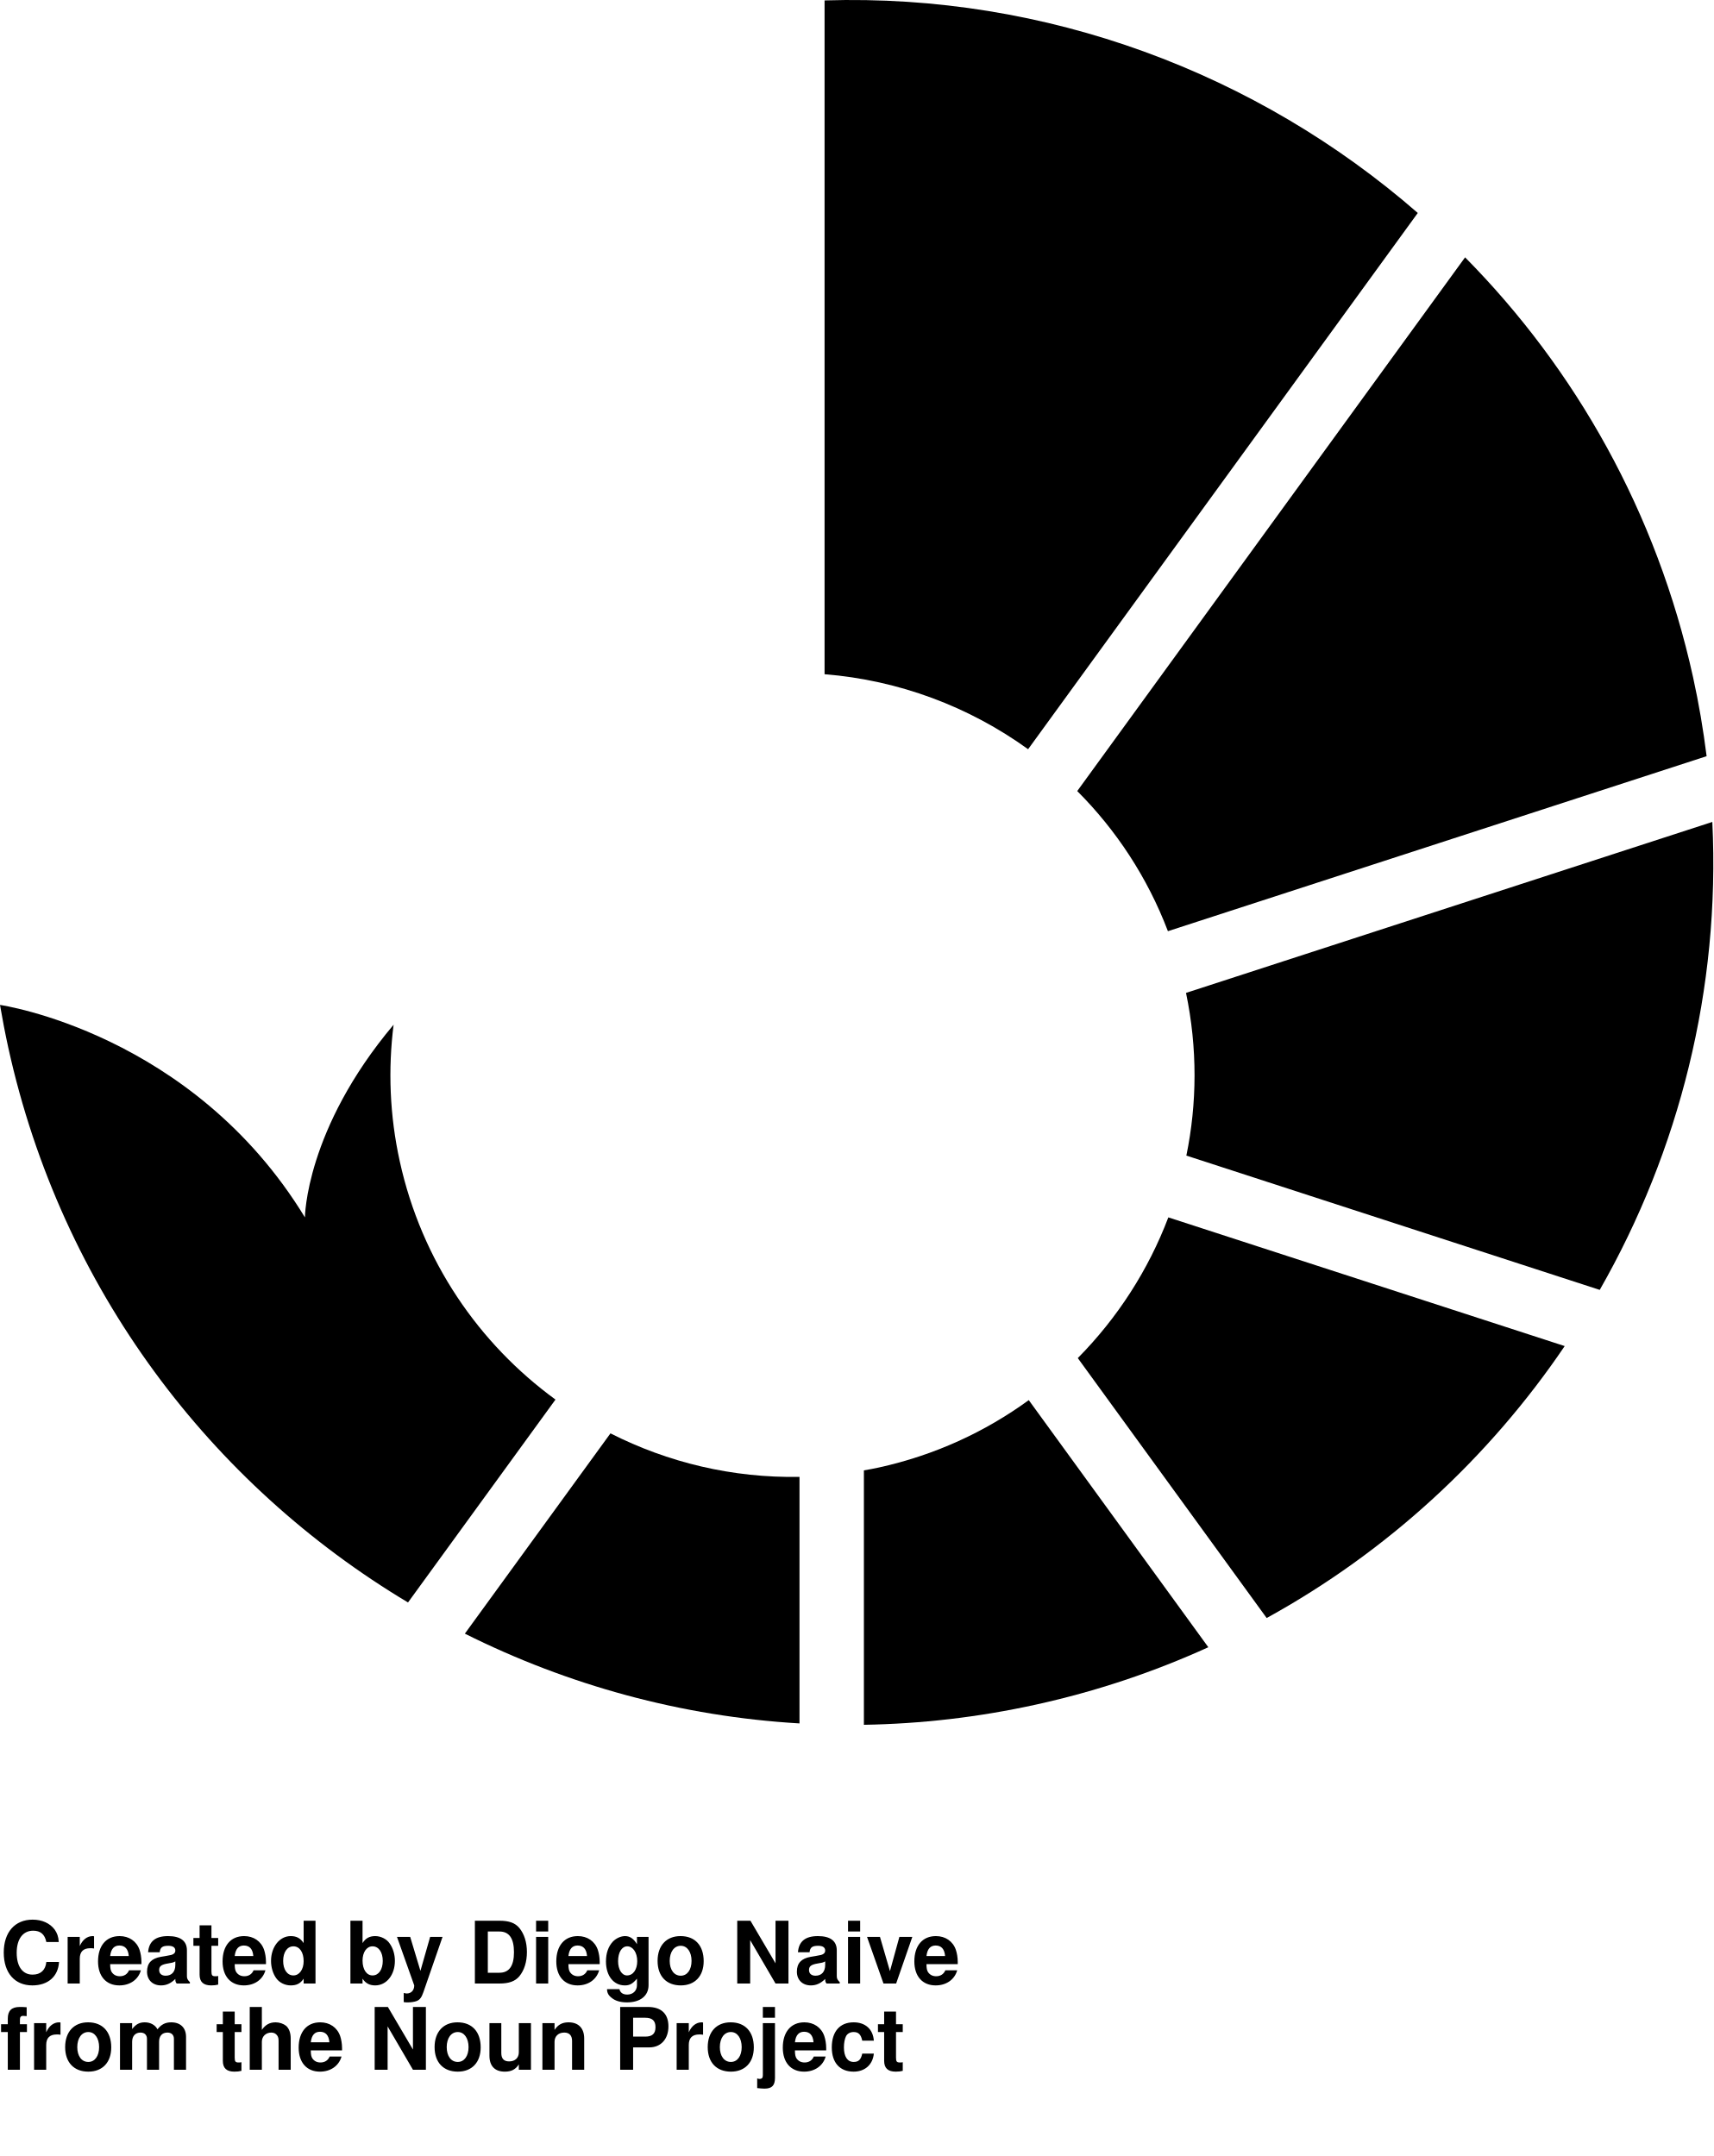
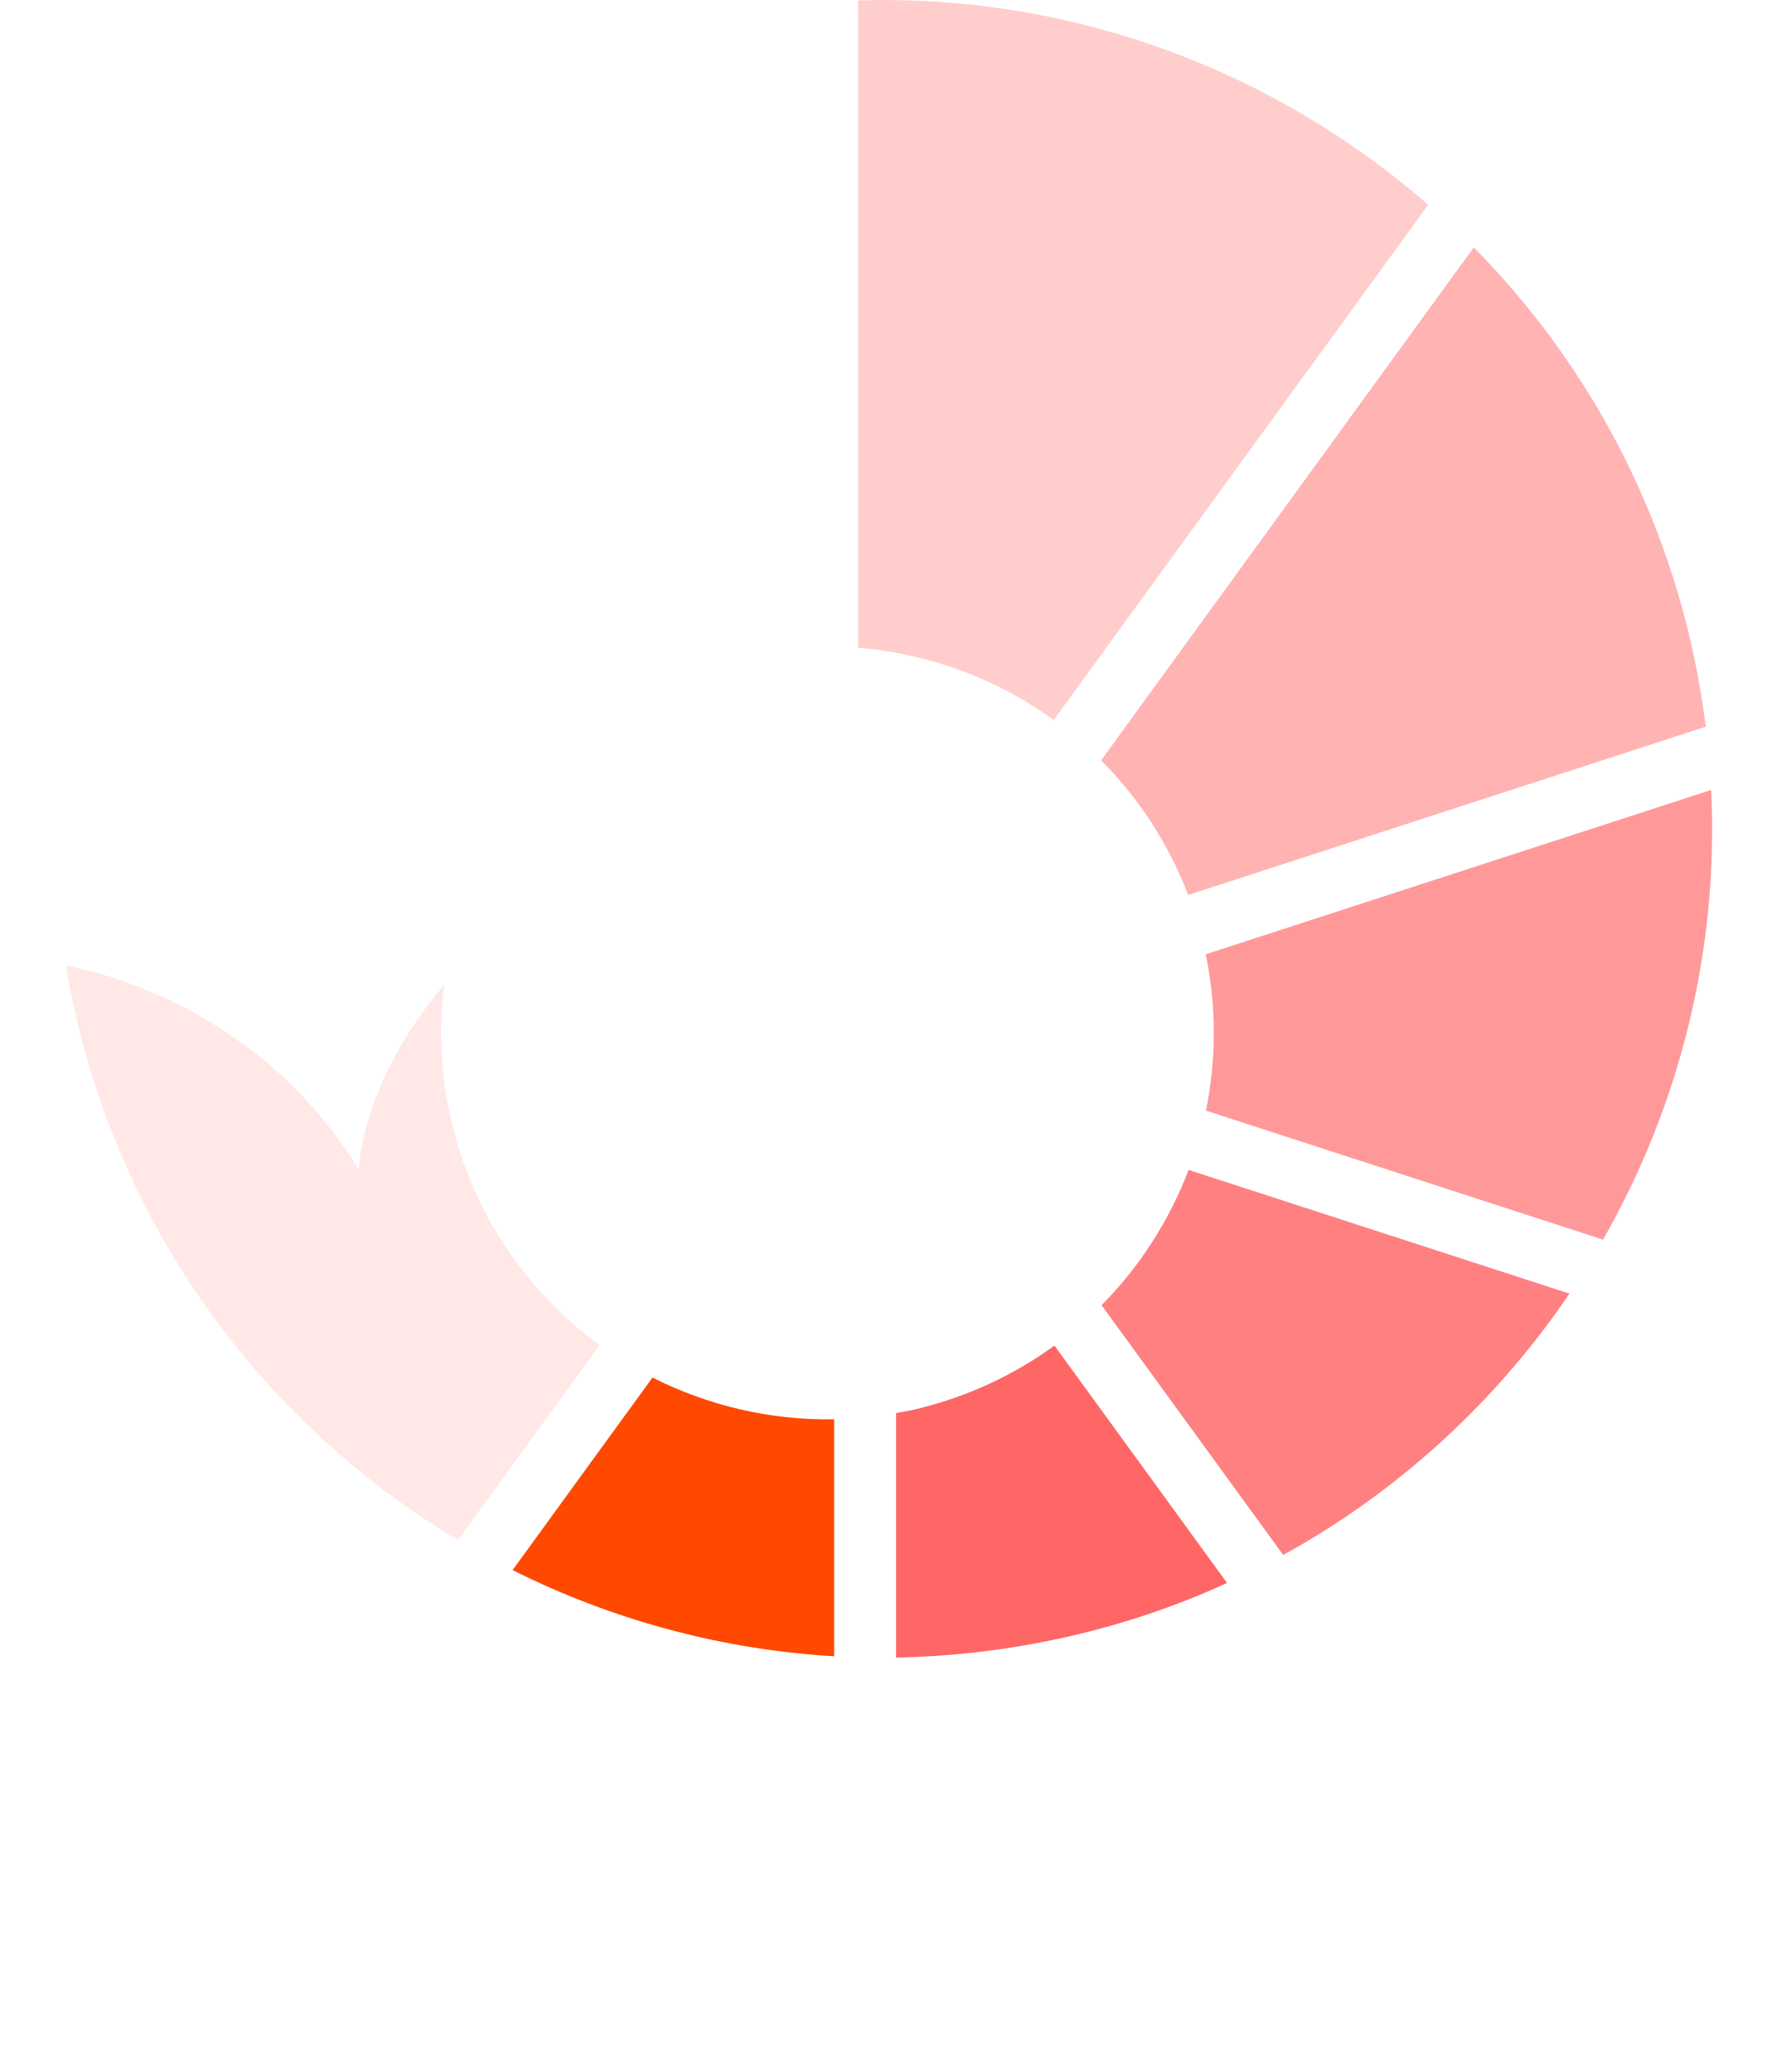
- <svg xmlns="http://www.w3.org/2000/svg" version="1.1" x="0px" y="0px" viewBox="0.345 0 99.312 125" enable-background="new 0.345 0 99.312 100" xml:space="preserve">
+ <svg xmlns="http://www.w3.org/2000/svg" version="1.1" id="Layer_1" x="0px" y="0px" viewBox="0 0 800 933" enable-background="new 0 0 800 933" xml:space="preserve">
  <g>
-     <path d="M68.066,70.581c-1.158,3.054-2.951,5.834-5.248,8.158l10.948,15.07c7.017-3.861,12.899-9.306,17.275-15.766L68.066,70.581z   " />
-     <path d="M69.111,66.999l23.961,7.786c4.611-8.072,6.993-17.441,6.526-27.131l-30.507,9.912   C69.76,60.776,69.733,63.973,69.111,66.999z" />
-     <path d="M62.786,45.864c2.259,2.261,4.069,5.007,5.256,8.124l31.225-10.146c-0.192-1.526-0.45-3.056-0.787-4.587   c-2.105-9.551-6.812-17.854-13.213-24.335L62.786,45.864z" />
-     <path d="M35.73,83.103l-8.44,11.612c5.972,2.988,12.554,4.803,19.397,5.205V85.626C42.809,85.696,39.06,84.795,35.73,83.103z" />
-     <path d="M59.976,81.176c-2.519,1.836-5.448,3.193-8.687,3.906c-0.289,0.064-0.58,0.117-0.869,0.167V100   c3.296-0.055,6.638-0.436,9.981-1.173c3.505-0.771,6.844-1.896,9.983-3.324L59.976,81.176z" />
-     <path d="M23.517,67.331c-0.59-2.678-0.683-5.35-0.357-7.921l0,0c-5.117,6.08-5.14,11.171-5.14,11.171   C11.494,59.867,0.345,58.263,0.345,58.263c0.141,0.828,0.3,1.656,0.482,2.486C3.912,74.755,12.59,86.082,23.995,92.907   l8.548-11.763C28.11,77.911,24.789,73.113,23.517,67.331z" />
-     <path d="M48.14,0.024V39.09c4.306,0.343,8.379,1.88,11.798,4.348l22.587-31.091C73.204,4.223,60.983-0.379,48.14,0.024z" />
+     <g id="XMLID_1_">
+       <g>
+         <path fill="#FF9999" d="M770.5,355.7C774,428,756.2,498,721.8,558.2L543,500.1c4.6-22.6,4.9-46.4-0.1-70.4L770.5,355.7z" />
+         <path fill="#FFB3B3" d="M768.1,327.2L535,403c-8.9-23.3-22.4-43.8-39.2-60.6l167.8-231c47.8,48.4,82.9,110.4,98.6,181.6     C764.7,304.4,766.6,315.9,768.1,327.2z" />
+         <path fill="#FF8080" d="M535.2,526.8l171.5,55.7c-32.7,48.2-76.6,88.9-128.9,117.7L496,587.7     C513.2,570.4,526.5,549.6,535.2,526.8z" />
+         <path fill="#FFCECC" d="M643.1,92.2L474.5,324.2c-25.5-18.4-55.9-29.9-88.1-32.5V0.2C482.3-2.8,573.5,31.5,643.1,92.2z" />
+         <path fill="#FF6666" d="M474.8,605.9l77.7,106.9c-23.4,10.7-48.3,19.1-74.5,24.8c-25,5.5-49.9,8.3-74.5,8.8V636.3     c2.2-0.4,4.3-0.8,6.5-1.2C434.1,629.7,456,619.6,474.8,605.9z" />
+         <path fill="#FF4800" d="M375.6,639.1v106.7c-51.1-3-100.2-16.5-144.8-38.8l63-86.7C318.7,632.9,346.7,639.6,375.6,639.1z" />
+         <path fill="#FFE8E6" d="M270,605.7l-63.8,87.8C121.1,642.5,56.3,558,33.3,453.4c-1.4-6.2-2.5-12.4-3.6-18.5     c0,0,83.2,12,131.9,91.9c0,0,0-9.5,4.9-24.7c4.8-15.2,14.4-36,33.5-58.7c-2.4,19.2-1.7,39.1,2.7,59.1     C212.2,545.7,236.9,581.5,270,605.7z" />
+       </g>
+       <g>
+ 		</g>
+     </g>
  </g>
-   <text x="0.345" y="115" fill="#000000" font-size="5px" font-weight="bold" font-family="'Helvetica Neue', Helvetica, Arial-Unicode, Arial, Sans-serif">Created by Diego Naive</text>
-   <text x="0.345" y="120" fill="#000000" font-size="5px" font-weight="bold" font-family="'Helvetica Neue', Helvetica, Arial-Unicode, Arial, Sans-serif">from the Noun Project</text>
</svg>
